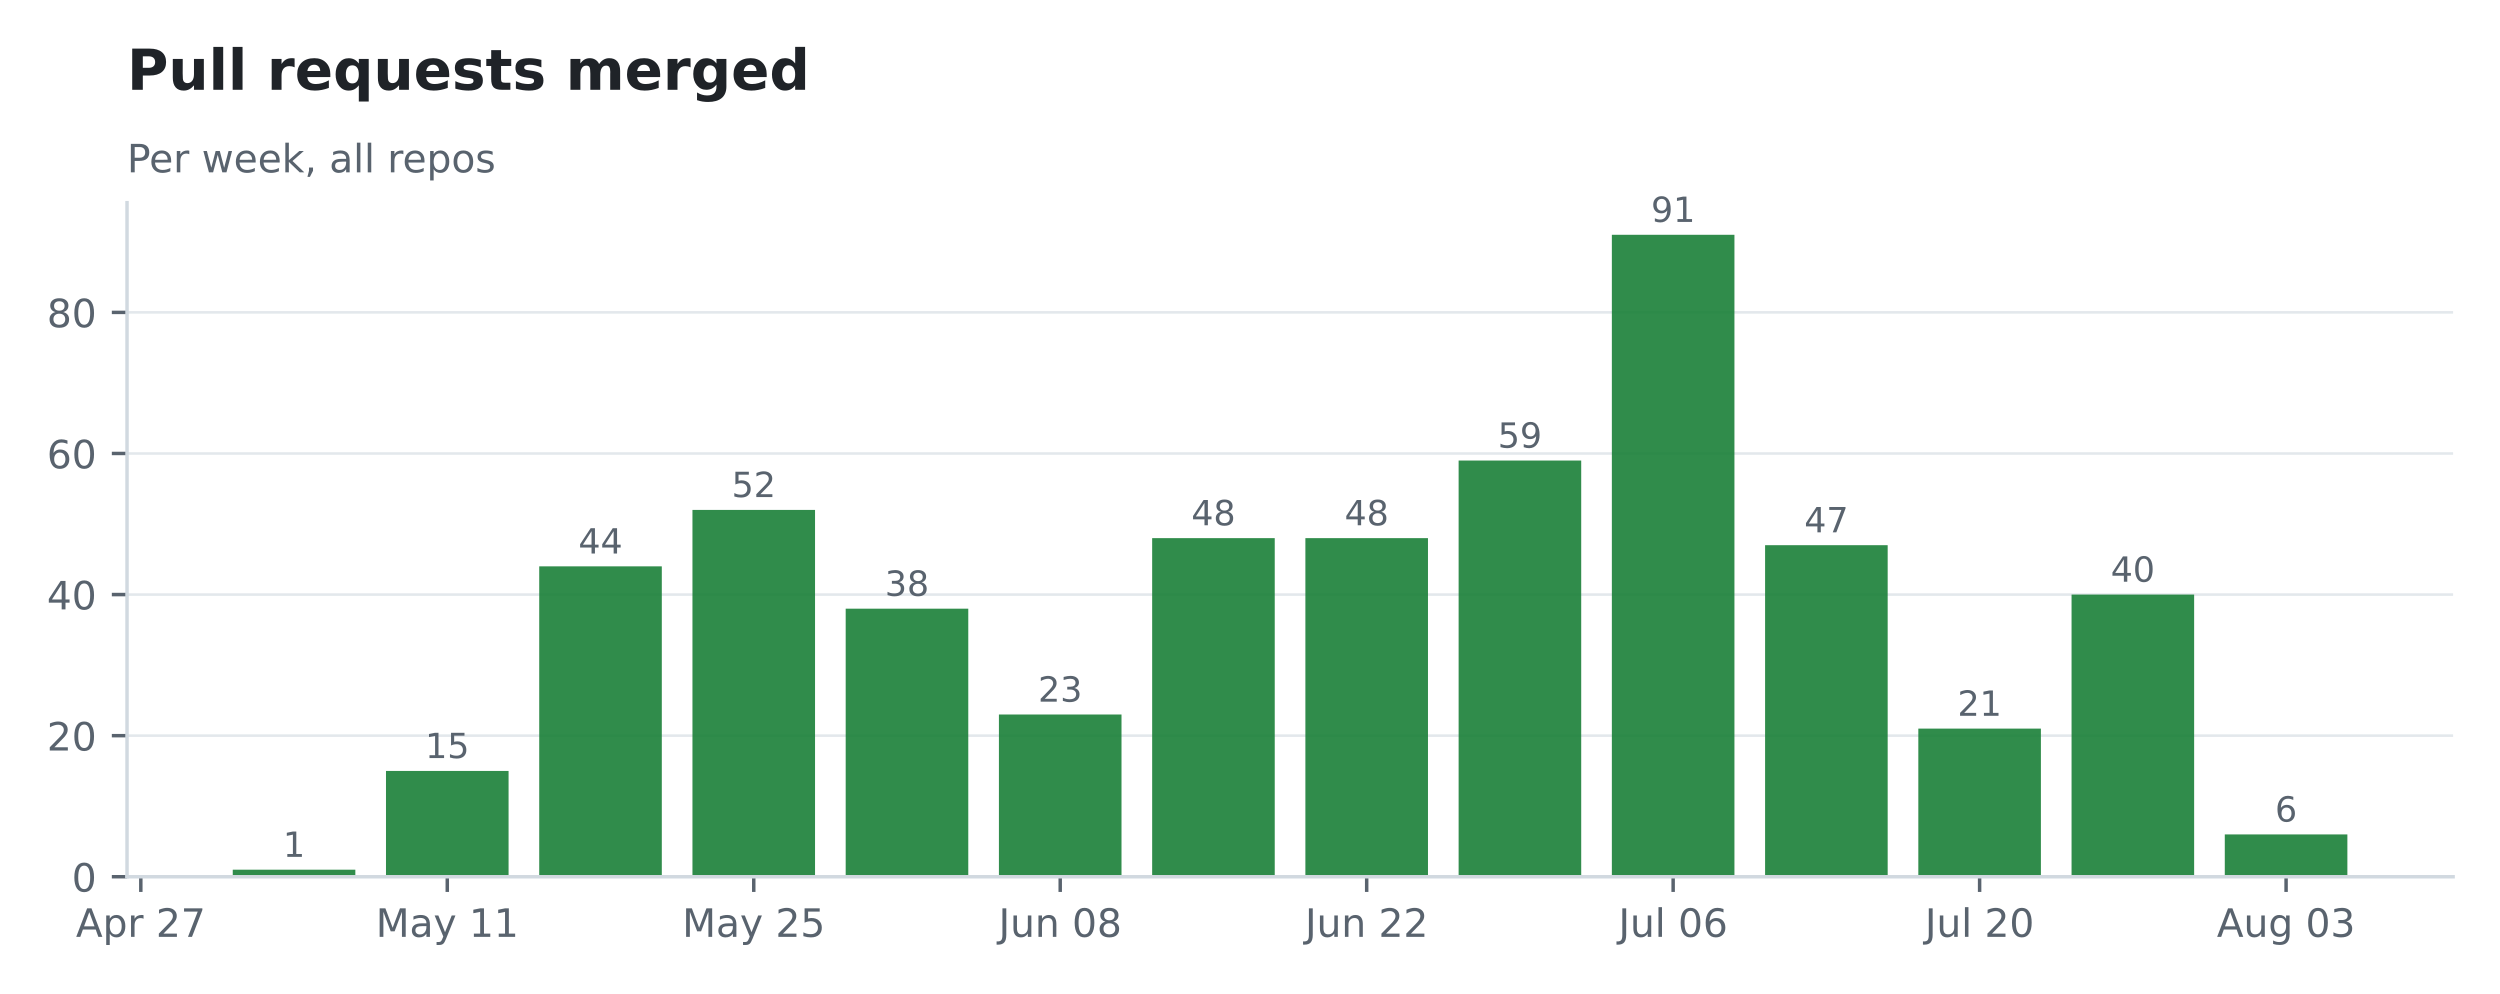
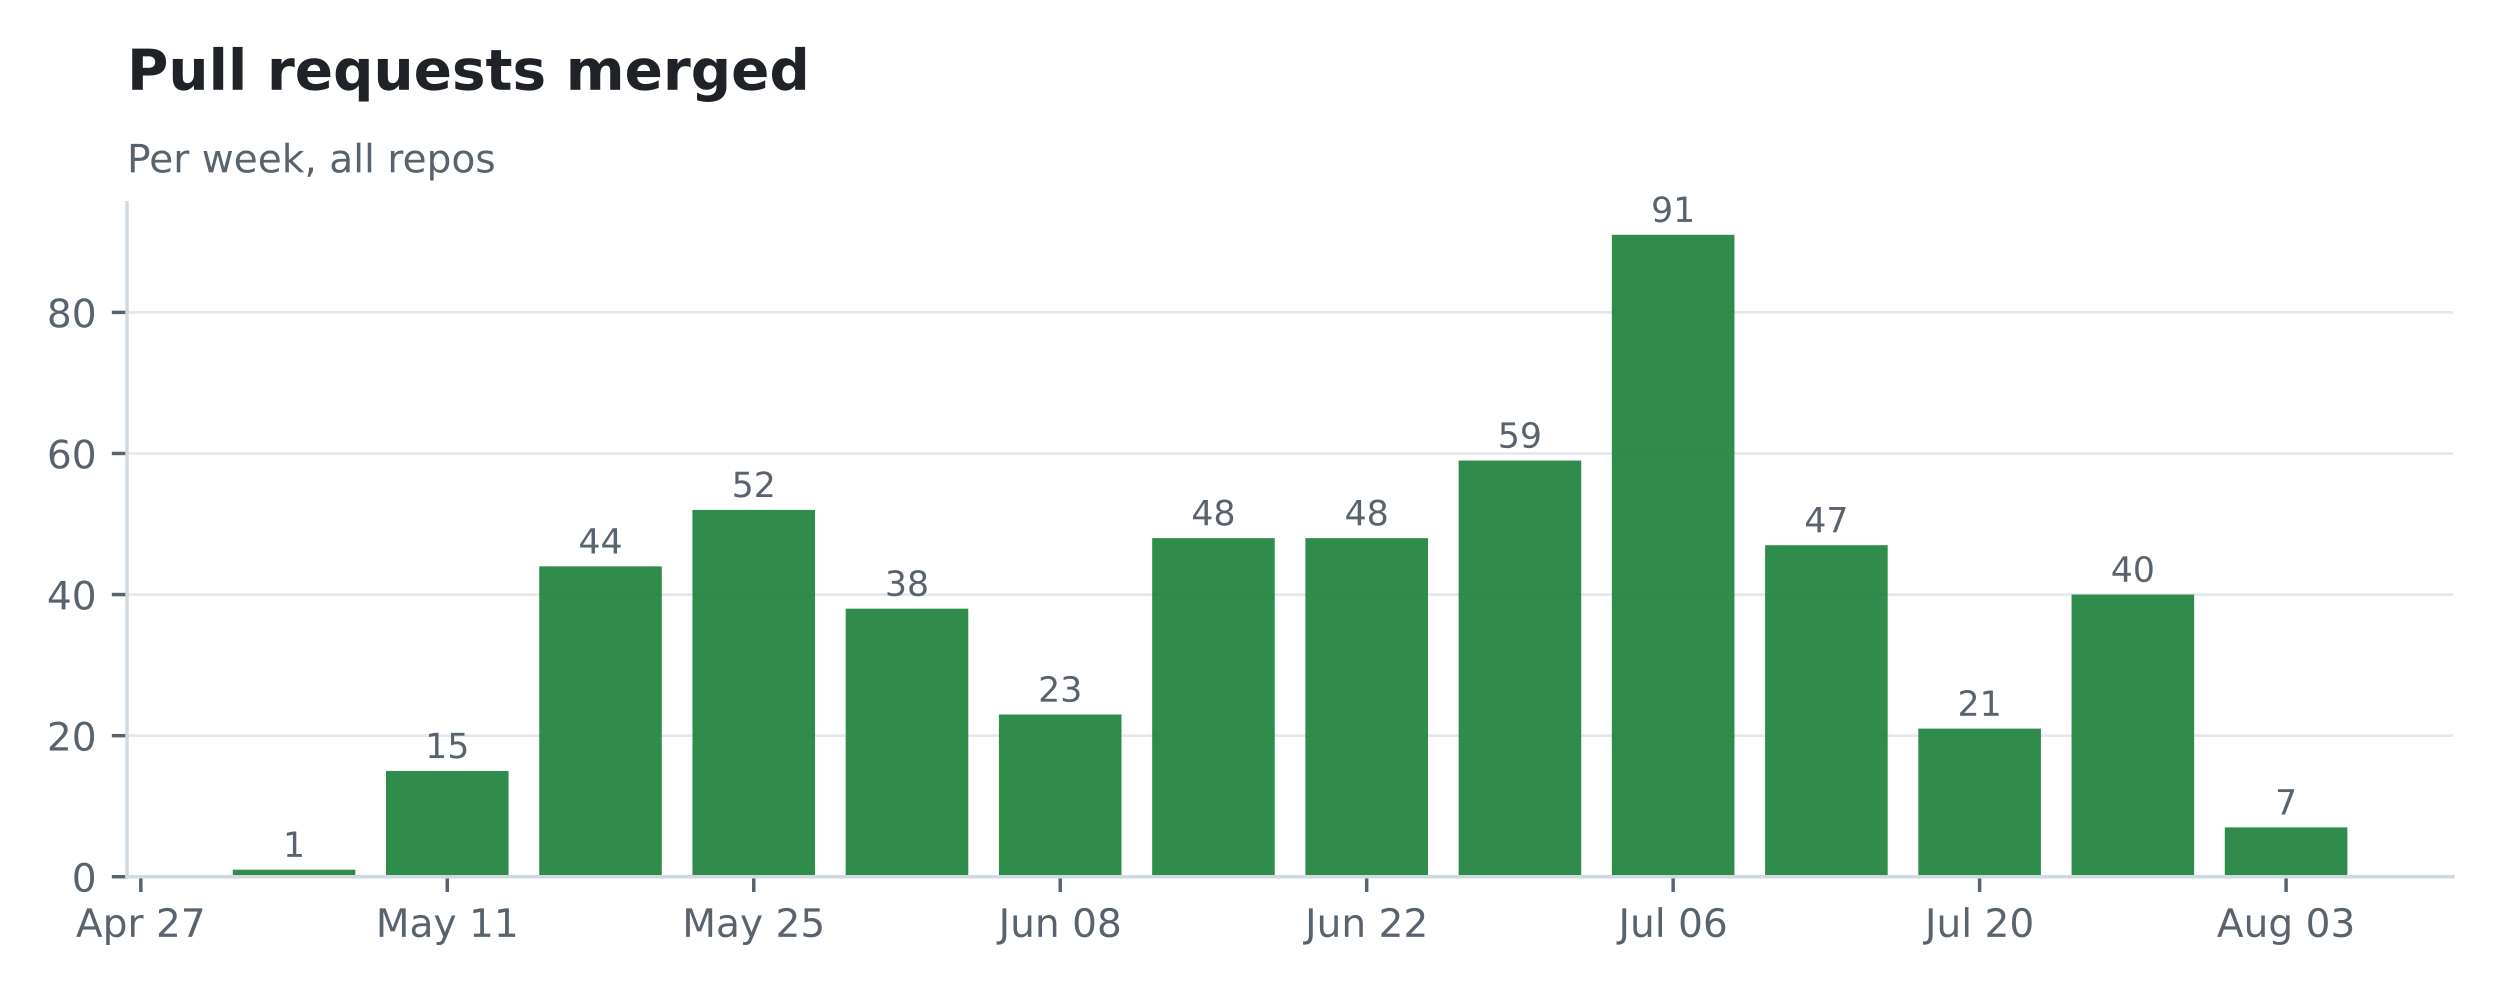
<svg xmlns="http://www.w3.org/2000/svg" xmlns:xlink="http://www.w3.org/1999/xlink" width="575.732pt" height="228.711pt" viewBox="0 0 575.732 228.711" version="1.1">
  <defs>
    <style type="text/css">*{stroke-linejoin: round; stroke-linecap: butt}</style>
  </defs>
  <g id="figure_1">
    <g id="patch_1">
      <path d="M 0 228.711  L 575.732 228.711  L 575.732 -0  L 0 -0  L 0 228.711  z " style="fill: none; opacity: 0" />
    </g>
    <g id="axes_1">
      <g id="patch_2">
        <path d="M 29.253 201.91  L 564.933 201.91  L 564.933 46.678  L 29.253 46.678  L 29.253 201.91  z " style="fill: none" />
      </g>
      <g id="matplotlib.axis_1">
        <g id="xtick_1">
          <g id="line2d_1">
            <defs>
-               <path id="ma35d7f494f" d="M 0 0  L 0 3.5  " style="stroke: #59636e; stroke-width: 0.8" />
+               <path id="m407ea65747" d="M 0 0  L 0 3.5  " style="stroke: #59636e; stroke-width: 0.8" />
            </defs>
            <g>
-               <use xlink:href="#ma35d7f494f" x="32.428" y="201.91" style="fill: #59636e; stroke: #59636e; stroke-width: 0.8" />
+               <use xlink:href="#m407ea65747" x="32.428" y="201.91" style="fill: #59636e; stroke: #59636e; stroke-width: 0.8" />
            </g>
          </g>
          <g id="text_1">
            <g style="fill: #59636e" transform="translate(17.48706 215.7479) scale(0.09 -0.09)">
              <defs>
                <path id="DejaVuSans-24" d="M 2188 4044  L 1331 1722  L 3047 1722  L 2188 4044  z M 1831 4666  L 2547 4666  L 4325 0  L 3669 0  L 3244 1197  L 1141 1197  L 716 0  L 50 0  L 1831 4666  z " transform="scale(0.015625)" />
                <path id="DejaVuSans-53" d="M 1159 525  L 1159 -1331  L 581 -1331  L 581 3500  L 1159 3500  L 1159 2969  Q 1341 3281 1617 3432  Q 1894 3584 2278 3584  Q 2916 3584 3314 3078  Q 3713 2572 3713 1747  Q 3713 922 3314 415  Q 2916 -91 2278 -91  Q 1894 -91 1617 61  Q 1341 213 1159 525  z M 3116 1747  Q 3116 2381 2855 2742  Q 2594 3103 2138 3103  Q 1681 3103 1420 2742  Q 1159 2381 1159 1747  Q 1159 1113 1420 752  Q 1681 391 2138 391  Q 2594 391 2855 752  Q 3116 1113 3116 1747  z " transform="scale(0.015625)" />
                <path id="DejaVuSans-55" d="M 2631 2963  Q 2534 3019 2420 3045  Q 2306 3072 2169 3072  Q 1681 3072 1420 2755  Q 1159 2438 1159 1844  L 1159 0  L 581 0  L 581 3500  L 1159 3500  L 1159 2956  Q 1341 3275 1631 3429  Q 1922 3584 2338 3584  Q 2397 3584 2469 3576  Q 2541 3569 2628 3553  L 2631 2963  z " transform="scale(0.015625)" />
                <path id="DejaVuSans-3" transform="scale(0.015625)" />
                <path id="DejaVuSans-15" d="M 1228 531  L 3431 531  L 3431 0  L 469 0  L 469 531  Q 828 903 1448 1529  Q 2069 2156 2228 2338  Q 2531 2678 2651 2914  Q 2772 3150 2772 3378  Q 2772 3750 2511 3984  Q 2250 4219 1831 4219  Q 1534 4219 1204 4116  Q 875 4013 500 3803  L 500 4441  Q 881 4594 1212 4672  Q 1544 4750 1819 4750  Q 2544 4750 2975 4387  Q 3406 4025 3406 3419  Q 3406 3131 3298 2873  Q 3191 2616 2906 2266  Q 2828 2175 2409 1742  Q 1991 1309 1228 531  z " transform="scale(0.015625)" />
                <path id="DejaVuSans-1a" d="M 525 4666  L 3525 4666  L 3525 4397  L 1831 0  L 1172 0  L 2766 4134  L 525 4134  L 525 4666  z " transform="scale(0.015625)" />
              </defs>
              <use xlink:href="#DejaVuSans-24" />
              <use xlink:href="#DejaVuSans-53" transform="translate(68.40625 0)" />
              <use xlink:href="#DejaVuSans-55" transform="translate(131.8906 0)" />
              <use xlink:href="#DejaVuSans-3" transform="translate(173 0)" />
              <use xlink:href="#DejaVuSans-15" transform="translate(204.7812 0)" />
              <use xlink:href="#DejaVuSans-1a" transform="translate(268.4062 0)" />
            </g>
          </g>
        </g>
        <g id="xtick_2">
          <g id="line2d_2">
            <g>
-               <use xlink:href="#ma35d7f494f" x="103.006" y="201.91" style="fill: #59636e; stroke: #59636e; stroke-width: 0.8" />
+               <use xlink:href="#m407ea65747" x="103.006" y="201.91" style="fill: #59636e; stroke: #59636e; stroke-width: 0.8" />
            </g>
          </g>
          <g id="text_2">
            <g style="fill: #59636e" transform="translate(86.54539 215.7479) scale(0.09 -0.09)">
              <defs>
                <path id="DejaVuSans-30" d="M 628 4666  L 1569 4666  L 2759 1491  L 3956 4666  L 4897 4666  L 4897 0  L 4281 0  L 4281 4097  L 3078 897  L 2444 897  L 1241 4097  L 1241 0  L 628 0  L 628 4666  z " transform="scale(0.015625)" />
                <path id="DejaVuSans-44" d="M 2194 1759  Q 1497 1759 1228 1600  Q 959 1441 959 1056  Q 959 750 1161 570  Q 1363 391 1709 391  Q 2188 391 2477 730  Q 2766 1069 2766 1631  L 2766 1759  L 2194 1759  z M 3341 1997  L 3341 0  L 2766 0  L 2766 531  Q 2569 213 2275 61  Q 1981 -91 1556 -91  Q 1019 -91 701 211  Q 384 513 384 1019  Q 384 1609 779 1909  Q 1175 2209 1959 2209  L 2766 2209  L 2766 2266  Q 2766 2663 2505 2880  Q 2244 3097 1772 3097  Q 1472 3097 1187 3025  Q 903 2953 641 2809  L 641 3341  Q 956 3463 1253 3523  Q 1550 3584 1831 3584  Q 2591 3584 2966 3190  Q 3341 2797 3341 1997  z " transform="scale(0.015625)" />
                <path id="DejaVuSans-5c" d="M 2059 -325  Q 1816 -950 1584 -1140  Q 1353 -1331 966 -1331  L 506 -1331  L 506 -850  L 844 -850  Q 1081 -850 1212 -737  Q 1344 -625 1503 -206  L 1606 56  L 191 3500  L 800 3500  L 1894 763  L 2988 3500  L 3597 3500  L 2059 -325  z " transform="scale(0.015625)" />
                <path id="DejaVuSans-14" d="M 794 531  L 1825 531  L 1825 4091  L 703 3866  L 703 4441  L 1819 4666  L 2450 4666  L 2450 531  L 3481 531  L 3481 0  L 794 0  L 794 531  z " transform="scale(0.015625)" />
              </defs>
              <use xlink:href="#DejaVuSans-30" />
              <use xlink:href="#DejaVuSans-44" transform="translate(86.28125 0)" />
              <use xlink:href="#DejaVuSans-5c" transform="translate(147.5625 0)" />
              <use xlink:href="#DejaVuSans-3" transform="translate(206.75 0)" />
              <use xlink:href="#DejaVuSans-14" transform="translate(238.5312 0)" />
              <use xlink:href="#DejaVuSans-14" transform="translate(302.1562 0)" />
            </g>
          </g>
        </g>
        <g id="xtick_3">
          <g id="line2d_3">
            <g>
-               <use xlink:href="#ma35d7f494f" x="173.583" y="201.91" style="fill: #59636e; stroke: #59636e; stroke-width: 0.8" />
+               <use xlink:href="#m407ea65747" x="173.583" y="201.91" style="fill: #59636e; stroke: #59636e; stroke-width: 0.8" />
            </g>
          </g>
          <g id="text_3">
            <g style="fill: #59636e" transform="translate(157.1225 215.7479) scale(0.09 -0.09)">
              <defs>
                <path id="DejaVuSans-18" d="M 691 4666  L 3169 4666  L 3169 4134  L 1269 4134  L 1269 2991  Q 1406 3038 1543 3061  Q 1681 3084 1819 3084  Q 2600 3084 3056 2656  Q 3513 2228 3513 1497  Q 3513 744 3044 326  Q 2575 -91 1722 -91  Q 1428 -91 1123 -41  Q 819 9 494 109  L 494 744  Q 775 591 1075 516  Q 1375 441 1709 441  Q 2250 441 2565 725  Q 2881 1009 2881 1497  Q 2881 1984 2565 2268  Q 2250 2553 1709 2553  Q 1456 2553 1204 2497  Q 953 2441 691 2322  L 691 4666  z " transform="scale(0.015625)" />
              </defs>
              <use xlink:href="#DejaVuSans-30" />
              <use xlink:href="#DejaVuSans-44" transform="translate(86.28125 0)" />
              <use xlink:href="#DejaVuSans-5c" transform="translate(147.5625 0)" />
              <use xlink:href="#DejaVuSans-3" transform="translate(206.75 0)" />
              <use xlink:href="#DejaVuSans-15" transform="translate(238.5312 0)" />
              <use xlink:href="#DejaVuSans-18" transform="translate(302.1562 0)" />
            </g>
          </g>
        </g>
        <g id="xtick_4">
          <g id="line2d_4">
            <g>
-               <use xlink:href="#ma35d7f494f" x="244.16" y="201.91" style="fill: #59636e; stroke: #59636e; stroke-width: 0.8" />
+               <use xlink:href="#m407ea65747" x="244.16" y="201.91" style="fill: #59636e; stroke: #59636e; stroke-width: 0.8" />
            </g>
          </g>
          <g id="text_4">
            <g style="fill: #59636e" transform="translate(229.972 215.7479) scale(0.09 -0.09)">
              <defs>
                <path id="DejaVuSans-2d" d="M 628 4666  L 1259 4666  L 1259 325  Q 1259 -519 939 -900  Q 619 -1281 -91 -1281  L -331 -1281  L -331 -750  L -134 -750  Q 284 -750 456 -515  Q 628 -281 628 325  L 628 4666  z " transform="scale(0.015625)" />
                <path id="DejaVuSans-58" d="M 544 1381  L 544 3500  L 1119 3500  L 1119 1403  Q 1119 906 1312 657  Q 1506 409 1894 409  Q 2359 409 2629 706  Q 2900 1003 2900 1516  L 2900 3500  L 3475 3500  L 3475 0  L 2900 0  L 2900 538  Q 2691 219 2414 64  Q 2138 -91 1772 -91  Q 1169 -91 856 284  Q 544 659 544 1381  z M 1991 3584  L 1991 3584  z " transform="scale(0.015625)" />
                <path id="DejaVuSans-51" d="M 3513 2113  L 3513 0  L 2938 0  L 2938 2094  Q 2938 2591 2744 2837  Q 2550 3084 2163 3084  Q 1697 3084 1428 2787  Q 1159 2491 1159 1978  L 1159 0  L 581 0  L 581 3500  L 1159 3500  L 1159 2956  Q 1366 3272 1645 3428  Q 1925 3584 2291 3584  Q 2894 3584 3203 3211  Q 3513 2838 3513 2113  z " transform="scale(0.015625)" />
                <path id="DejaVuSans-13" d="M 2034 4250  Q 1547 4250 1301 3770  Q 1056 3291 1056 2328  Q 1056 1369 1301 889  Q 1547 409 2034 409  Q 2525 409 2770 889  Q 3016 1369 3016 2328  Q 3016 3291 2770 3770  Q 2525 4250 2034 4250  z M 2034 4750  Q 2819 4750 3233 4129  Q 3647 3509 3647 2328  Q 3647 1150 3233 529  Q 2819 -91 2034 -91  Q 1250 -91 836 529  Q 422 1150 422 2328  Q 422 3509 836 4129  Q 1250 4750 2034 4750  z " transform="scale(0.015625)" />
                <path id="DejaVuSans-1b" d="M 2034 2216  Q 1584 2216 1326 1975  Q 1069 1734 1069 1313  Q 1069 891 1326 650  Q 1584 409 2034 409  Q 2484 409 2743 651  Q 3003 894 3003 1313  Q 3003 1734 2745 1975  Q 2488 2216 2034 2216  z M 1403 2484  Q 997 2584 770 2862  Q 544 3141 544 3541  Q 544 4100 942 4425  Q 1341 4750 2034 4750  Q 2731 4750 3128 4425  Q 3525 4100 3525 3541  Q 3525 3141 3298 2862  Q 3072 2584 2669 2484  Q 3125 2378 3379 2068  Q 3634 1759 3634 1313  Q 3634 634 3220 271  Q 2806 -91 2034 -91  Q 1263 -91 848 271  Q 434 634 434 1313  Q 434 1759 690 2068  Q 947 2378 1403 2484  z M 1172 3481  Q 1172 3119 1398 2916  Q 1625 2713 2034 2713  Q 2441 2713 2670 2916  Q 2900 3119 2900 3481  Q 2900 3844 2670 4047  Q 2441 4250 2034 4250  Q 1625 4250 1398 4047  Q 1172 3844 1172 3481  z " transform="scale(0.015625)" />
              </defs>
              <use xlink:href="#DejaVuSans-2d" />
              <use xlink:href="#DejaVuSans-58" transform="translate(29.5 0)" />
              <use xlink:href="#DejaVuSans-51" transform="translate(92.875 0)" />
              <use xlink:href="#DejaVuSans-3" transform="translate(156.25 0)" />
              <use xlink:href="#DejaVuSans-13" transform="translate(188.0312 0)" />
              <use xlink:href="#DejaVuSans-1b" transform="translate(251.6562 0)" />
            </g>
          </g>
        </g>
        <g id="xtick_5">
          <g id="line2d_5">
            <g>
-               <use xlink:href="#ma35d7f494f" x="314.737" y="201.91" style="fill: #59636e; stroke: #59636e; stroke-width: 0.8" />
+               <use xlink:href="#m407ea65747" x="314.737" y="201.91" style="fill: #59636e; stroke: #59636e; stroke-width: 0.8" />
            </g>
          </g>
          <g id="text_5">
            <g style="fill: #59636e" transform="translate(300.5491 215.7479) scale(0.09 -0.09)">
              <use xlink:href="#DejaVuSans-2d" />
              <use xlink:href="#DejaVuSans-58" transform="translate(29.5 0)" />
              <use xlink:href="#DejaVuSans-51" transform="translate(92.875 0)" />
              <use xlink:href="#DejaVuSans-3" transform="translate(156.25 0)" />
              <use xlink:href="#DejaVuSans-15" transform="translate(188.0312 0)" />
              <use xlink:href="#DejaVuSans-15" transform="translate(251.6562 0)" />
            </g>
          </g>
        </g>
        <g id="xtick_6">
          <g id="line2d_6">
            <g>
-               <use xlink:href="#ma35d7f494f" x="385.314" y="201.91" style="fill: #59636e; stroke: #59636e; stroke-width: 0.8" />
+               <use xlink:href="#m407ea65747" x="385.314" y="201.91" style="fill: #59636e; stroke: #59636e; stroke-width: 0.8" />
            </g>
          </g>
          <g id="text_6">
            <g style="fill: #59636e" transform="translate(372.7279 215.7486) scale(0.09 -0.09)">
              <defs>
                <path id="DejaVuSans-4f" d="M 603 4863  L 1178 4863  L 1178 0  L 603 0  L 603 4863  z " transform="scale(0.015625)" />
                <path id="DejaVuSans-19" d="M 2113 2584  Q 1688 2584 1439 2293  Q 1191 2003 1191 1497  Q 1191 994 1439 701  Q 1688 409 2113 409  Q 2538 409 2786 701  Q 3034 994 3034 1497  Q 3034 2003 2786 2293  Q 2538 2584 2113 2584  z M 3366 4563  L 3366 3988  Q 3128 4100 2886 4159  Q 2644 4219 2406 4219  Q 1781 4219 1451 3797  Q 1122 3375 1075 2522  Q 1259 2794 1537 2939  Q 1816 3084 2150 3084  Q 2853 3084 3261 2657  Q 3669 2231 3669 1497  Q 3669 778 3244 343  Q 2819 -91 2113 -91  Q 1303 -91 875 529  Q 447 1150 447 2328  Q 447 3434 972 4092  Q 1497 4750 2381 4750  Q 2619 4750 2861 4703  Q 3103 4656 3366 4563  z " transform="scale(0.015625)" />
              </defs>
              <use xlink:href="#DejaVuSans-2d" />
              <use xlink:href="#DejaVuSans-58" transform="translate(29.5 0)" />
              <use xlink:href="#DejaVuSans-4f" transform="translate(92.875 0)" />
              <use xlink:href="#DejaVuSans-3" transform="translate(120.6562 0)" />
              <use xlink:href="#DejaVuSans-13" transform="translate(152.4375 0)" />
              <use xlink:href="#DejaVuSans-19" transform="translate(216.0625 0)" />
            </g>
          </g>
        </g>
        <g id="xtick_7">
          <g id="line2d_7">
            <g>
-               <use xlink:href="#ma35d7f494f" x="455.891" y="201.91" style="fill: #59636e; stroke: #59636e; stroke-width: 0.8" />
+               <use xlink:href="#m407ea65747" x="455.891" y="201.91" style="fill: #59636e; stroke: #59636e; stroke-width: 0.8" />
            </g>
          </g>
          <g id="text_7">
            <g style="fill: #59636e" transform="translate(443.305 215.7486) scale(0.09 -0.09)">
              <use xlink:href="#DejaVuSans-2d" />
              <use xlink:href="#DejaVuSans-58" transform="translate(29.5 0)" />
              <use xlink:href="#DejaVuSans-4f" transform="translate(92.875 0)" />
              <use xlink:href="#DejaVuSans-3" transform="translate(120.6562 0)" />
              <use xlink:href="#DejaVuSans-15" transform="translate(152.4375 0)" />
              <use xlink:href="#DejaVuSans-13" transform="translate(216.0625 0)" />
            </g>
          </g>
        </g>
        <g id="xtick_8">
          <g id="line2d_8">
            <g>
-               <use xlink:href="#ma35d7f494f" x="526.468" y="201.91" style="fill: #59636e; stroke: #59636e; stroke-width: 0.8" />
+               <use xlink:href="#m407ea65747" x="526.468" y="201.91" style="fill: #59636e; stroke: #59636e; stroke-width: 0.8" />
            </g>
          </g>
          <g id="text_8">
            <g style="fill: #59636e" transform="translate(510.5246 215.7479) scale(0.09 -0.09)">
              <defs>
                <path id="DejaVuSans-4a" d="M 2906 1791  Q 2906 2416 2648 2759  Q 2391 3103 1925 3103  Q 1463 3103 1205 2759  Q 947 2416 947 1791  Q 947 1169 1205 825  Q 1463 481 1925 481  Q 2391 481 2648 825  Q 2906 1169 2906 1791  z M 3481 434  Q 3481 -459 3084 -895  Q 2688 -1331 1869 -1331  Q 1566 -1331 1297 -1286  Q 1028 -1241 775 -1147  L 775 -588  Q 1028 -725 1275 -790  Q 1522 -856 1778 -856  Q 2344 -856 2625 -561  Q 2906 -266 2906 331  L 2906 616  Q 2728 306 2450 153  Q 2172 0 1784 0  Q 1141 0 747 490  Q 353 981 353 1791  Q 353 2603 747 3093  Q 1141 3584 1784 3584  Q 2172 3584 2450 3431  Q 2728 3278 2906 2969  L 2906 3500  L 3481 3500  L 3481 434  z " transform="scale(0.015625)" />
                <path id="DejaVuSans-16" d="M 2597 2516  Q 3050 2419 3304 2112  Q 3559 1806 3559 1356  Q 3559 666 3084 287  Q 2609 -91 1734 -91  Q 1441 -91 1130 -33  Q 819 25 488 141  L 488 750  Q 750 597 1062 519  Q 1375 441 1716 441  Q 2309 441 2620 675  Q 2931 909 2931 1356  Q 2931 1769 2642 2001  Q 2353 2234 1838 2234  L 1294 2234  L 1294 2753  L 1863 2753  Q 2328 2753 2575 2939  Q 2822 3125 2822 3475  Q 2822 3834 2567 4026  Q 2313 4219 1838 4219  Q 1578 4219 1281 4162  Q 984 4106 628 3988  L 628 4550  Q 988 4650 1302 4700  Q 1616 4750 1894 4750  Q 2613 4750 3031 4423  Q 3450 4097 3450 3541  Q 3450 3153 3228 2886  Q 3006 2619 2597 2516  z " transform="scale(0.015625)" />
              </defs>
              <use xlink:href="#DejaVuSans-24" />
              <use xlink:href="#DejaVuSans-58" transform="translate(68.40625 0)" />
              <use xlink:href="#DejaVuSans-4a" transform="translate(131.7812 0)" />
              <use xlink:href="#DejaVuSans-3" transform="translate(195.2656 0)" />
              <use xlink:href="#DejaVuSans-13" transform="translate(227.0469 0)" />
              <use xlink:href="#DejaVuSans-16" transform="translate(290.6719 0)" />
            </g>
          </g>
        </g>
      </g>
      <g id="matplotlib.axis_2">
        <g id="ytick_1">
          <g id="line2d_9">
-             <path d="M 29.253 201.91  L 564.933 201.91  " clip-path="url(#pf9819237e0)" style="fill: none; stroke: #d1d9e0; stroke-opacity: 0.6; stroke-width: 0.6; stroke-linecap: square" />
+             <path d="M 29.253 201.91  L 564.933 201.91  " clip-path="url(#p93d776cfc4)" style="fill: none; stroke: #d1d9e0; stroke-opacity: 0.6; stroke-width: 0.6; stroke-linecap: square" />
          </g>
          <g id="line2d_10">
            <defs>
-               <path id="me112b9d18d" d="M 0 0  L -3.5 0  " style="stroke: #59636e; stroke-width: 0.8" />
+               <path id="mcfe06227bf" d="M 0 0  L -3.5 0  " style="stroke: #59636e; stroke-width: 0.8" />
            </defs>
            <g>
-               <use xlink:href="#me112b9d18d" x="29.253" y="201.91" style="fill: #59636e; stroke: #59636e; stroke-width: 0.8" />
+               <use xlink:href="#mcfe06227bf" x="29.253" y="201.91" style="fill: #59636e; stroke: #59636e; stroke-width: 0.8" />
            </g>
          </g>
          <g id="text_9">
            <g style="fill: #59636e" transform="translate(16.52625 205.3289) scale(0.09 -0.09)">
              <use xlink:href="#DejaVuSans-13" />
            </g>
          </g>
        </g>
        <g id="ytick_2">
          <g id="line2d_11">
-             <path d="M 29.253 169.418  L 564.933 169.418  " clip-path="url(#pf9819237e0)" style="fill: none; stroke: #d1d9e0; stroke-opacity: 0.6; stroke-width: 0.6; stroke-linecap: square" />
+             <path d="M 29.253 169.418  L 564.933 169.418  " clip-path="url(#p93d776cfc4)" style="fill: none; stroke: #d1d9e0; stroke-opacity: 0.6; stroke-width: 0.6; stroke-linecap: square" />
          </g>
          <g id="line2d_12">
            <g>
-               <use xlink:href="#me112b9d18d" x="29.253" y="169.418" style="fill: #59636e; stroke: #59636e; stroke-width: 0.8" />
+               <use xlink:href="#mcfe06227bf" x="29.253" y="169.418" style="fill: #59636e; stroke: #59636e; stroke-width: 0.8" />
            </g>
          </g>
          <g id="text_10">
            <g style="fill: #59636e" transform="translate(10.8 172.8366) scale(0.09 -0.09)">
              <use xlink:href="#DejaVuSans-15" />
              <use xlink:href="#DejaVuSans-13" transform="translate(63.625 0)" />
            </g>
          </g>
        </g>
        <g id="ytick_3">
          <g id="line2d_13">
-             <path d="M 29.253 136.925  L 564.933 136.925  " clip-path="url(#pf9819237e0)" style="fill: none; stroke: #d1d9e0; stroke-opacity: 0.6; stroke-width: 0.6; stroke-linecap: square" />
+             <path d="M 29.253 136.925  L 564.933 136.925  " clip-path="url(#p93d776cfc4)" style="fill: none; stroke: #d1d9e0; stroke-opacity: 0.6; stroke-width: 0.6; stroke-linecap: square" />
          </g>
          <g id="line2d_14">
            <g>
-               <use xlink:href="#me112b9d18d" x="29.253" y="136.925" style="fill: #59636e; stroke: #59636e; stroke-width: 0.8" />
+               <use xlink:href="#mcfe06227bf" x="29.253" y="136.925" style="fill: #59636e; stroke: #59636e; stroke-width: 0.8" />
            </g>
          </g>
          <g id="text_11">
            <g style="fill: #59636e" transform="translate(10.8 140.3443) scale(0.09 -0.09)">
              <defs>
                <path id="DejaVuSans-17" d="M 2419 4116  L 825 1625  L 2419 1625  L 2419 4116  z M 2253 4666  L 3047 4666  L 3047 1625  L 3713 1625  L 3713 1100  L 3047 1100  L 3047 0  L 2419 0  L 2419 1100  L 313 1100  L 313 1709  L 2253 4666  z " transform="scale(0.015625)" />
              </defs>
              <use xlink:href="#DejaVuSans-17" />
              <use xlink:href="#DejaVuSans-13" transform="translate(63.625 0)" />
            </g>
          </g>
        </g>
        <g id="ytick_4">
          <g id="line2d_15">
-             <path d="M 29.253 104.433  L 564.933 104.433  " clip-path="url(#pf9819237e0)" style="fill: none; stroke: #d1d9e0; stroke-opacity: 0.6; stroke-width: 0.6; stroke-linecap: square" />
+             <path d="M 29.253 104.433  L 564.933 104.433  " clip-path="url(#p93d776cfc4)" style="fill: none; stroke: #d1d9e0; stroke-opacity: 0.6; stroke-width: 0.6; stroke-linecap: square" />
          </g>
          <g id="line2d_16">
            <g>
-               <use xlink:href="#me112b9d18d" x="29.253" y="104.433" style="fill: #59636e; stroke: #59636e; stroke-width: 0.8" />
+               <use xlink:href="#mcfe06227bf" x="29.253" y="104.433" style="fill: #59636e; stroke: #59636e; stroke-width: 0.8" />
            </g>
          </g>
          <g id="text_12">
            <g style="fill: #59636e" transform="translate(10.8 107.852) scale(0.09 -0.09)">
              <use xlink:href="#DejaVuSans-19" />
              <use xlink:href="#DejaVuSans-13" transform="translate(63.625 0)" />
            </g>
          </g>
        </g>
        <g id="ytick_5">
          <g id="line2d_17">
-             <path d="M 29.253 71.941  L 564.933 71.941  " clip-path="url(#pf9819237e0)" style="fill: none; stroke: #d1d9e0; stroke-opacity: 0.6; stroke-width: 0.6; stroke-linecap: square" />
+             <path d="M 29.253 71.941  L 564.933 71.941  " clip-path="url(#p93d776cfc4)" style="fill: none; stroke: #d1d9e0; stroke-opacity: 0.6; stroke-width: 0.6; stroke-linecap: square" />
          </g>
          <g id="line2d_18">
            <g>
-               <use xlink:href="#me112b9d18d" x="29.253" y="71.941" style="fill: #59636e; stroke: #59636e; stroke-width: 0.8" />
+               <use xlink:href="#mcfe06227bf" x="29.253" y="71.941" style="fill: #59636e; stroke: #59636e; stroke-width: 0.8" />
            </g>
          </g>
          <g id="text_13">
            <g style="fill: #59636e" transform="translate(10.8 75.35968) scale(0.09 -0.09)">
              <use xlink:href="#DejaVuSans-1b" />
              <use xlink:href="#DejaVuSans-13" transform="translate(63.625 0)" />
            </g>
          </g>
        </g>
      </g>
      <g id="patch_3">
-         <path d="M 53.602 201.91  L 81.832 201.91  L 81.832 200.285  L 53.602 200.285  z " clip-path="url(#pf9819237e0)" style="fill: #1a7f37; opacity: 0.9" />
+         <path d="M 53.602 201.91  L 81.832 201.91  L 81.832 200.285  L 53.602 200.285  z " clip-path="url(#p93d776cfc4)" style="fill: #1a7f37; opacity: 0.9" />
      </g>
      <g id="patch_4">
-         <path d="M 88.89 201.91  L 117.121 201.91  L 117.121 177.541  L 88.89 177.541  z " clip-path="url(#pf9819237e0)" style="fill: #1a7f37; opacity: 0.9" />
+         <path d="M 88.89 201.91  L 117.121 201.91  L 117.121 177.541  L 88.89 177.541  z " clip-path="url(#p93d776cfc4)" style="fill: #1a7f37; opacity: 0.9" />
      </g>
      <g id="patch_5">
-         <path d="M 124.179 201.91  L 152.409 201.91  L 152.409 130.427  L 124.179 130.427  z " clip-path="url(#pf9819237e0)" style="fill: #1a7f37; opacity: 0.9" />
+         <path d="M 124.179 201.91  L 152.409 201.91  L 152.409 130.427  L 124.179 130.427  z " clip-path="url(#p93d776cfc4)" style="fill: #1a7f37; opacity: 0.9" />
      </g>
      <g id="patch_6">
-         <path d="M 159.467 201.91  L 187.698 201.91  L 187.698 117.43  L 159.467 117.43  z " clip-path="url(#pf9819237e0)" style="fill: #1a7f37; opacity: 0.9" />
+         <path d="M 159.467 201.91  L 187.698 201.91  L 187.698 117.43  L 159.467 117.43  z " clip-path="url(#p93d776cfc4)" style="fill: #1a7f37; opacity: 0.9" />
      </g>
      <g id="patch_7">
-         <path d="M 194.756 201.91  L 222.987 201.91  L 222.987 140.175  L 194.756 140.175  z " clip-path="url(#pf9819237e0)" style="fill: #1a7f37; opacity: 0.9" />
+         <path d="M 194.756 201.91  L 222.987 201.91  L 222.987 140.175  L 194.756 140.175  z " clip-path="url(#p93d776cfc4)" style="fill: #1a7f37; opacity: 0.9" />
      </g>
      <g id="patch_8">
-         <path d="M 230.044 201.91  L 258.275 201.91  L 258.275 164.544  L 230.044 164.544  z " clip-path="url(#pf9819237e0)" style="fill: #1a7f37; opacity: 0.9" />
+         <path d="M 230.044 201.91  L 258.275 201.91  L 258.275 164.544  L 230.044 164.544  z " clip-path="url(#p93d776cfc4)" style="fill: #1a7f37; opacity: 0.9" />
      </g>
      <g id="patch_9">
-         <path d="M 265.333 201.91  L 293.564 201.91  L 293.564 123.928  L 265.333 123.928  z " clip-path="url(#pf9819237e0)" style="fill: #1a7f37; opacity: 0.9" />
+         <path d="M 265.333 201.91  L 293.564 201.91  L 293.564 123.928  L 265.333 123.928  z " clip-path="url(#p93d776cfc4)" style="fill: #1a7f37; opacity: 0.9" />
      </g>
      <g id="patch_10">
-         <path d="M 300.621 201.91  L 328.852 201.91  L 328.852 123.928  L 300.621 123.928  z " clip-path="url(#pf9819237e0)" style="fill: #1a7f37; opacity: 0.9" />
+         <path d="M 300.621 201.91  L 328.852 201.91  L 328.852 123.928  L 300.621 123.928  z " clip-path="url(#p93d776cfc4)" style="fill: #1a7f37; opacity: 0.9" />
      </g>
      <g id="patch_11">
-         <path d="M 335.91 201.91  L 364.141 201.91  L 364.141 106.058  L 335.91 106.058  z " clip-path="url(#pf9819237e0)" style="fill: #1a7f37; opacity: 0.9" />
+         <path d="M 335.91 201.91  L 364.141 201.91  L 364.141 106.058  L 335.91 106.058  z " clip-path="url(#p93d776cfc4)" style="fill: #1a7f37; opacity: 0.9" />
      </g>
      <g id="patch_12">
-         <path d="M 371.198 201.91  L 399.429 201.91  L 399.429 54.07  L 371.198 54.07  z " clip-path="url(#pf9819237e0)" style="fill: #1a7f37; opacity: 0.9" />
+         <path d="M 371.198 201.91  L 399.429 201.91  L 399.429 54.07  L 371.198 54.07  z " clip-path="url(#p93d776cfc4)" style="fill: #1a7f37; opacity: 0.9" />
      </g>
      <g id="patch_13">
-         <path d="M 406.487 201.91  L 434.718 201.91  L 434.718 125.553  L 406.487 125.553  z " clip-path="url(#pf9819237e0)" style="fill: #1a7f37; opacity: 0.9" />
+         <path d="M 406.487 201.91  L 434.718 201.91  L 434.718 125.553  L 406.487 125.553  z " clip-path="url(#p93d776cfc4)" style="fill: #1a7f37; opacity: 0.9" />
      </g>
      <g id="patch_14">
-         <path d="M 441.776 201.91  L 470.006 201.91  L 470.006 167.793  L 441.776 167.793  z " clip-path="url(#pf9819237e0)" style="fill: #1a7f37; opacity: 0.9" />
+         <path d="M 441.776 201.91  L 470.006 201.91  L 470.006 167.793  L 441.776 167.793  z " clip-path="url(#p93d776cfc4)" style="fill: #1a7f37; opacity: 0.9" />
      </g>
      <g id="patch_15">
-         <path d="M 477.064 201.91  L 505.295 201.91  L 505.295 136.925  L 477.064 136.925  z " clip-path="url(#pf9819237e0)" style="fill: #1a7f37; opacity: 0.9" />
+         <path d="M 477.064 201.91  L 505.295 201.91  L 505.295 136.925  L 477.064 136.925  z " clip-path="url(#p93d776cfc4)" style="fill: #1a7f37; opacity: 0.9" />
      </g>
      <g id="patch_16">
-         <path d="M 512.353 201.91  L 540.583 201.91  L 540.583 192.162  L 512.353 192.162  z " clip-path="url(#pf9819237e0)" style="fill: #1a7f37; opacity: 0.9" />
+         <path d="M 512.353 201.91  L 540.583 201.91  L 540.583 190.538  L 512.353 190.538  z " clip-path="url(#p93d776cfc4)" style="fill: #1a7f37; opacity: 0.9" />
      </g>
      <g id="patch_17">
        <path d="M 29.253 201.91  L 29.253 46.678  " style="fill: none; stroke: #d1d9e0; stroke-width: 0.8; stroke-linejoin: miter; stroke-linecap: square" />
      </g>
      <g id="patch_18">
        <path d="M 29.253 201.91  L 564.933 201.91  " style="fill: none; stroke: #d1d9e0; stroke-width: 0.8; stroke-linejoin: miter; stroke-linecap: square" />
      </g>
      <g id="text_14">
        <g style="fill: #59636e" transform="translate(65.17201 197.3286) scale(0.08 -0.08)">
          <use xlink:href="#DejaVuSans-14" />
        </g>
      </g>
      <g id="text_15">
        <g style="fill: #59636e" transform="translate(97.91554 174.5839) scale(0.08 -0.08)">
          <use xlink:href="#DejaVuSans-14" />
          <use xlink:href="#DejaVuSans-18" transform="translate(63.625 0)" />
        </g>
      </g>
      <g id="text_16">
        <g style="fill: #59636e" transform="translate(133.2041 127.4701) scale(0.08 -0.08)">
          <use xlink:href="#DejaVuSans-17" />
          <use xlink:href="#DejaVuSans-17" transform="translate(63.625 0)" />
        </g>
      </g>
      <g id="text_17">
        <g style="fill: #59636e" transform="translate(168.4926 114.4732) scale(0.08 -0.08)">
          <use xlink:href="#DejaVuSans-18" />
          <use xlink:href="#DejaVuSans-15" transform="translate(63.625 0)" />
        </g>
      </g>
      <g id="text_18">
        <g style="fill: #59636e" transform="translate(203.7812 137.2178) scale(0.08 -0.08)">
          <use xlink:href="#DejaVuSans-16" />
          <use xlink:href="#DejaVuSans-1b" transform="translate(63.625 0)" />
        </g>
      </g>
      <g id="text_19">
        <g style="fill: #59636e" transform="translate(239.0697 161.587) scale(0.08 -0.08)">
          <use xlink:href="#DejaVuSans-15" />
          <use xlink:href="#DejaVuSans-16" transform="translate(63.625 0)" />
        </g>
      </g>
      <g id="text_20">
        <g style="fill: #59636e" transform="translate(274.3582 120.9716) scale(0.08 -0.08)">
          <use xlink:href="#DejaVuSans-17" />
          <use xlink:href="#DejaVuSans-1b" transform="translate(63.625 0)" />
        </g>
      </g>
      <g id="text_21">
        <g style="fill: #59636e" transform="translate(309.6468 120.9716) scale(0.08 -0.08)">
          <use xlink:href="#DejaVuSans-17" />
          <use xlink:href="#DejaVuSans-1b" transform="translate(63.625 0)" />
        </g>
      </g>
      <g id="text_22">
        <g style="fill: #59636e" transform="translate(344.9353 103.1009) scale(0.08 -0.08)">
          <defs>
            <path id="DejaVuSans-1c" d="M 703 97  L 703 672  Q 941 559 1184 500  Q 1428 441 1663 441  Q 2288 441 2617 861  Q 2947 1281 2994 2138  Q 2813 1869 2534 1725  Q 2256 1581 1919 1581  Q 1219 1581 811 2004  Q 403 2428 403 3163  Q 403 3881 828 4315  Q 1253 4750 1959 4750  Q 2769 4750 3195 4129  Q 3622 3509 3622 2328  Q 3622 1225 3098 567  Q 2575 -91 1691 -91  Q 1453 -91 1209 -44  Q 966 3 703 97  z M 1959 2075  Q 2384 2075 2632 2365  Q 2881 2656 2881 3163  Q 2881 3666 2632 3958  Q 2384 4250 1959 4250  Q 1534 4250 1286 3958  Q 1038 3666 1038 3163  Q 1038 2656 1286 2365  Q 1534 2075 1959 2075  z " transform="scale(0.015625)" />
          </defs>
          <use xlink:href="#DejaVuSans-18" />
          <use xlink:href="#DejaVuSans-1c" transform="translate(63.625 0)" />
        </g>
      </g>
      <g id="text_23">
        <g style="fill: #59636e" transform="translate(380.2238 51.11317) scale(0.08 -0.08)">
          <use xlink:href="#DejaVuSans-1c" />
          <use xlink:href="#DejaVuSans-14" transform="translate(63.625 0)" />
        </g>
      </g>
      <g id="text_24">
        <g style="fill: #59636e" transform="translate(415.5124 122.5962) scale(0.08 -0.08)">
          <use xlink:href="#DejaVuSans-17" />
          <use xlink:href="#DejaVuSans-1a" transform="translate(63.625 0)" />
        </g>
      </g>
      <g id="text_25">
        <g style="fill: #59636e" transform="translate(450.8009 164.8362) scale(0.08 -0.08)">
          <use xlink:href="#DejaVuSans-15" />
          <use xlink:href="#DejaVuSans-14" transform="translate(63.625 0)" />
        </g>
      </g>
      <g id="text_26">
        <g style="fill: #59636e" transform="translate(486.0895 133.9686) scale(0.08 -0.08)">
          <use xlink:href="#DejaVuSans-17" />
          <use xlink:href="#DejaVuSans-13" transform="translate(63.625 0)" />
        </g>
      </g>
      <g id="text_27">
-         <g style="fill: #59636e" transform="translate(523.923 189.2055) scale(0.08 -0.08)">
-           <use xlink:href="#DejaVuSans-19" />
+         <g style="fill: #59636e" transform="translate(523.923 187.5809) scale(0.08 -0.08)">
+           <use xlink:href="#DejaVuSans-1a" />
        </g>
      </g>
      <g id="text_28">
        <g style="fill: #59636e" transform="translate(29.2525 39.69253) scale(0.09 -0.09)">
          <defs>
            <path id="DejaVuSans-33" d="M 1259 4147  L 1259 2394  L 2053 2394  Q 2494 2394 2734 2622  Q 2975 2850 2975 3272  Q 2975 3691 2734 3919  Q 2494 4147 2053 4147  L 1259 4147  z M 628 4666  L 2053 4666  Q 2838 4666 3239 4311  Q 3641 3956 3641 3272  Q 3641 2581 3239 2228  Q 2838 1875 2053 1875  L 1259 1875  L 1259 0  L 628 0  L 628 4666  z " transform="scale(0.015625)" />
            <path id="DejaVuSans-48" d="M 3597 1894  L 3597 1613  L 953 1613  Q 991 1019 1311 708  Q 1631 397 2203 397  Q 2534 397 2845 478  Q 3156 559 3463 722  L 3463 178  Q 3153 47 2828 -22  Q 2503 -91 2169 -91  Q 1331 -91 842 396  Q 353 884 353 1716  Q 353 2575 817 3079  Q 1281 3584 2069 3584  Q 2775 3584 3186 3129  Q 3597 2675 3597 1894  z M 3022 2063  Q 3016 2534 2758 2815  Q 2500 3097 2075 3097  Q 1594 3097 1305 2825  Q 1016 2553 972 2059  L 3022 2063  z " transform="scale(0.015625)" />
            <path id="DejaVuSans-5a" d="M 269 3500  L 844 3500  L 1563 769  L 2278 3500  L 2956 3500  L 3675 769  L 4391 3500  L 4966 3500  L 4050 0  L 3372 0  L 2619 2869  L 1863 0  L 1184 0  L 269 3500  z " transform="scale(0.015625)" />
            <path id="DejaVuSans-4e" d="M 581 4863  L 1159 4863  L 1159 1991  L 2875 3500  L 3609 3500  L 1753 1863  L 3688 0  L 2938 0  L 1159 1709  L 1159 0  L 581 0  L 581 4863  z " transform="scale(0.015625)" />
            <path id="DejaVuSans-f" d="M 750 794  L 1409 794  L 1409 256  L 897 -744  L 494 -744  L 750 256  L 750 794  z " transform="scale(0.015625)" />
            <path id="DejaVuSans-52" d="M 1959 3097  Q 1497 3097 1228 2736  Q 959 2375 959 1747  Q 959 1119 1226 758  Q 1494 397 1959 397  Q 2419 397 2687 759  Q 2956 1122 2956 1747  Q 2956 2369 2687 2733  Q 2419 3097 1959 3097  z M 1959 3584  Q 2709 3584 3137 3096  Q 3566 2609 3566 1747  Q 3566 888 3137 398  Q 2709 -91 1959 -91  Q 1206 -91 779 398  Q 353 888 353 1747  Q 353 2609 779 3096  Q 1206 3584 1959 3584  z " transform="scale(0.015625)" />
            <path id="DejaVuSans-56" d="M 2834 3397  L 2834 2853  Q 2591 2978 2328 3040  Q 2066 3103 1784 3103  Q 1356 3103 1142 2972  Q 928 2841 928 2578  Q 928 2378 1081 2264  Q 1234 2150 1697 2047  L 1894 2003  Q 2506 1872 2764 1633  Q 3022 1394 3022 966  Q 3022 478 2636 193  Q 2250 -91 1575 -91  Q 1294 -91 989 -36  Q 684 19 347 128  L 347 722  Q 666 556 975 473  Q 1284 391 1588 391  Q 1994 391 2212 530  Q 2431 669 2431 922  Q 2431 1156 2273 1281  Q 2116 1406 1581 1522  L 1381 1569  Q 847 1681 609 1914  Q 372 2147 372 2553  Q 372 3047 722 3315  Q 1072 3584 1716 3584  Q 2034 3584 2315 3537  Q 2597 3491 2834 3397  z " transform="scale(0.015625)" />
          </defs>
          <use xlink:href="#DejaVuSans-33" />
          <use xlink:href="#DejaVuSans-48" transform="translate(56.73438 0)" />
          <use xlink:href="#DejaVuSans-55" transform="translate(118.2656 0)" />
          <use xlink:href="#DejaVuSans-3" transform="translate(159.375 0)" />
          <use xlink:href="#DejaVuSans-5a" transform="translate(191.1562 0)" />
          <use xlink:href="#DejaVuSans-48" transform="translate(272.9375 0)" />
          <use xlink:href="#DejaVuSans-48" transform="translate(334.4688 0)" />
          <use xlink:href="#DejaVuSans-4e" transform="translate(396 0)" />
          <use xlink:href="#DejaVuSans-f" transform="translate(453.9062 0)" />
          <use xlink:href="#DejaVuSans-3" transform="translate(485.6875 0)" />
          <use xlink:href="#DejaVuSans-44" transform="translate(517.4688 0)" />
          <use xlink:href="#DejaVuSans-4f" transform="translate(578.75 0)" />
          <use xlink:href="#DejaVuSans-4f" transform="translate(606.5312 0)" />
          <use xlink:href="#DejaVuSans-3" transform="translate(634.3125 0)" />
          <use xlink:href="#DejaVuSans-55" transform="translate(666.0938 0)" />
          <use xlink:href="#DejaVuSans-48" transform="translate(705 0)" />
          <use xlink:href="#DejaVuSans-53" transform="translate(766.5312 0)" />
          <use xlink:href="#DejaVuSans-52" transform="translate(830.0156 0)" />
          <use xlink:href="#DejaVuSans-56" transform="translate(891.2031 0)" />
        </g>
      </g>
      <g id="text_29">
        <g style="fill: #1f2328" transform="translate(29.2525 20.67797) scale(0.13 -0.13)">
          <defs>
            <path id="DejaVuSans-Bold-33" d="M 588 4666  L 2584 4666  Q 3475 4666 3951 4270  Q 4428 3875 4428 3144  Q 4428 2409 3951 2014  Q 3475 1619 2584 1619  L 1791 1619  L 1791 0  L 588 0  L 588 4666  z M 1791 3794  L 1791 2491  L 2456 2491  Q 2806 2491 2997 2661  Q 3188 2831 3188 3144  Q 3188 3456 2997 3625  Q 2806 3794 2456 3794  L 1791 3794  z " transform="scale(0.015625)" />
            <path id="DejaVuSans-Bold-58" d="M 500 1363  L 500 3500  L 1625 3500  L 1625 3150  Q 1625 2866 1622 2436  Q 1619 2006 1619 1863  Q 1619 1441 1641 1255  Q 1663 1069 1716 984  Q 1784 875 1895 815  Q 2006 756 2150 756  Q 2500 756 2700 1025  Q 2900 1294 2900 1772  L 2900 3500  L 4019 3500  L 4019 0  L 2900 0  L 2900 506  Q 2647 200 2364 54  Q 2081 -91 1741 -91  Q 1134 -91 817 281  Q 500 653 500 1363  z " transform="scale(0.015625)" />
            <path id="DejaVuSans-Bold-4f" d="M 538 4863  L 1656 4863  L 1656 0  L 538 0  L 538 4863  z " transform="scale(0.015625)" />
            <path id="DejaVuSans-Bold-3" transform="scale(0.015625)" />
            <path id="DejaVuSans-Bold-55" d="M 3138 2547  Q 2991 2616 2845 2648  Q 2700 2681 2553 2681  Q 2122 2681 1889 2404  Q 1656 2128 1656 1613  L 1656 0  L 538 0  L 538 3500  L 1656 3500  L 1656 2925  Q 1872 3269 2151 3426  Q 2431 3584 2822 3584  Q 2878 3584 2943 3579  Q 3009 3575 3134 3559  L 3138 2547  z " transform="scale(0.015625)" />
            <path id="DejaVuSans-Bold-48" d="M 4031 1759  L 4031 1441  L 1416 1441  Q 1456 1047 1700 850  Q 1944 653 2381 653  Q 2734 653 3104 758  Q 3475 863 3866 1075  L 3866 213  Q 3469 63 3072 -14  Q 2675 -91 2278 -91  Q 1328 -91 801 392  Q 275 875 275 1747  Q 275 2603 792 3093  Q 1309 3584 2216 3584  Q 3041 3584 3536 3087  Q 4031 2591 4031 1759  z M 2881 2131  Q 2881 2450 2695 2645  Q 2509 2841 2209 2841  Q 1884 2841 1681 2658  Q 1478 2475 1428 2131  L 2881 2131  z " transform="scale(0.015625)" />
            <path id="DejaVuSans-Bold-54" d="M 2181 2772  Q 1825 2772 1636 2509  Q 1447 2247 1447 1747  Q 1447 1247 1636 984  Q 1825 722 2181 722  Q 2541 722 2730 984  Q 2919 1247 2919 1747  Q 2919 2247 2730 2509  Q 2541 2772 2181 2772  z M 2919 506  Q 2688 197 2409 53  Q 2131 -91 1766 -91  Q 1119 -91 703 423  Q 288 938 288 1747  Q 288 2556 703 3067  Q 1119 3578 1766 3578  Q 2131 3578 2409 3434  Q 2688 3291 2919 2981  L 2919 3500  L 4044 3500  L 4044 -1331  L 2919 -1331  L 2919 506  z " transform="scale(0.015625)" />
            <path id="DejaVuSans-Bold-56" d="M 3272 3391  L 3272 2541  Q 2913 2691 2578 2766  Q 2244 2841 1947 2841  Q 1628 2841 1473 2761  Q 1319 2681 1319 2516  Q 1319 2381 1436 2309  Q 1553 2238 1856 2203  L 2053 2175  Q 2913 2066 3209 1816  Q 3506 1566 3506 1031  Q 3506 472 3093 190  Q 2681 -91 1863 -91  Q 1516 -91 1145 -36  Q 775 19 384 128  L 384 978  Q 719 816 1070 734  Q 1422 653 1784 653  Q 2113 653 2278 743  Q 2444 834 2444 1013  Q 2444 1163 2330 1236  Q 2216 1309 1875 1350  L 1678 1375  Q 931 1469 631 1722  Q 331 1975 331 2491  Q 331 3047 712 3315  Q 1094 3584 1881 3584  Q 2191 3584 2531 3537  Q 2872 3491 3272 3391  z " transform="scale(0.015625)" />
            <path id="DejaVuSans-Bold-57" d="M 1759 4494  L 1759 3500  L 2913 3500  L 2913 2700  L 1759 2700  L 1759 1216  Q 1759 972 1856 886  Q 1953 800 2241 800  L 2816 800  L 2816 0  L 1856 0  Q 1194 0 917 276  Q 641 553 641 1216  L 641 2700  L 84 2700  L 84 3500  L 641 3500  L 641 4494  L 1759 4494  z " transform="scale(0.015625)" />
            <path id="DejaVuSans-Bold-50" d="M 3781 2919  Q 3994 3244 4286 3414  Q 4578 3584 4928 3584  Q 5531 3584 5847 3212  Q 6163 2841 6163 2131  L 6163 0  L 5038 0  L 5038 1825  Q 5041 1866 5042 1909  Q 5044 1953 5044 2034  Q 5044 2406 4934 2573  Q 4825 2741 4581 2741  Q 4263 2741 4089 2478  Q 3916 2216 3909 1719  L 3909 0  L 2784 0  L 2784 1825  Q 2784 2406 2684 2573  Q 2584 2741 2328 2741  Q 2006 2741 1831 2477  Q 1656 2213 1656 1722  L 1656 0  L 531 0  L 531 3500  L 1656 3500  L 1656 2988  Q 1863 3284 2130 3434  Q 2397 3584 2719 3584  Q 3081 3584 3359 3409  Q 3638 3234 3781 2919  z " transform="scale(0.015625)" />
            <path id="DejaVuSans-Bold-4a" d="M 2919 594  Q 2688 288 2409 144  Q 2131 0 1766 0  Q 1125 0 706 504  Q 288 1009 288 1791  Q 288 2575 706 3076  Q 1125 3578 1766 3578  Q 2131 3578 2409 3434  Q 2688 3291 2919 2981  L 2919 3500  L 4044 3500  L 4044 353  Q 4044 -491 3511 -936  Q 2978 -1381 1966 -1381  Q 1638 -1381 1331 -1331  Q 1025 -1281 716 -1178  L 716 -306  Q 1009 -475 1290 -558  Q 1572 -641 1856 -641  Q 2406 -641 2662 -400  Q 2919 -159 2919 353  L 2919 594  z M 2181 2772  Q 1834 2772 1640 2515  Q 1447 2259 1447 1791  Q 1447 1309 1634 1061  Q 1822 813 2181 813  Q 2531 813 2725 1069  Q 2919 1325 2919 1791  Q 2919 2259 2725 2515  Q 2531 2772 2181 2772  z " transform="scale(0.015625)" />
            <path id="DejaVuSans-Bold-47" d="M 2919 2988  L 2919 4863  L 4044 4863  L 4044 0  L 2919 0  L 2919 506  Q 2688 197 2409 53  Q 2131 -91 1766 -91  Q 1119 -91 703 423  Q 288 938 288 1747  Q 288 2556 703 3070  Q 1119 3584 1766 3584  Q 2128 3584 2408 3439  Q 2688 3294 2919 2988  z M 2181 722  Q 2541 722 2730 984  Q 2919 1247 2919 1747  Q 2919 2247 2730 2509  Q 2541 2772 2181 2772  Q 1825 2772 1636 2509  Q 1447 2247 1447 1747  Q 1447 1247 1636 984  Q 1825 722 2181 722  z " transform="scale(0.015625)" />
          </defs>
          <use xlink:href="#DejaVuSans-Bold-33" />
          <use xlink:href="#DejaVuSans-Bold-58" transform="translate(73.29688 0)" />
          <use xlink:href="#DejaVuSans-Bold-4f" transform="translate(144.4844 0)" />
          <use xlink:href="#DejaVuSans-Bold-4f" transform="translate(178.7656 0)" />
          <use xlink:href="#DejaVuSans-Bold-3" transform="translate(213.0469 0)" />
          <use xlink:href="#DejaVuSans-Bold-55" transform="translate(247.8594 0)" />
          <use xlink:href="#DejaVuSans-Bold-48" transform="translate(297.1719 0)" />
          <use xlink:href="#DejaVuSans-Bold-54" transform="translate(365 0)" />
          <use xlink:href="#DejaVuSans-Bold-58" transform="translate(436.5781 0)" />
          <use xlink:href="#DejaVuSans-Bold-48" transform="translate(507.7656 0)" />
          <use xlink:href="#DejaVuSans-Bold-56" transform="translate(575.5938 0)" />
          <use xlink:href="#DejaVuSans-Bold-57" transform="translate(635.1094 0)" />
          <use xlink:href="#DejaVuSans-Bold-56" transform="translate(682.9062 0)" />
          <use xlink:href="#DejaVuSans-Bold-3" transform="translate(742.4219 0)" />
          <use xlink:href="#DejaVuSans-Bold-50" transform="translate(777.2344 0)" />
          <use xlink:href="#DejaVuSans-Bold-48" transform="translate(881.4375 0)" />
          <use xlink:href="#DejaVuSans-Bold-55" transform="translate(949.2656 0)" />
          <use xlink:href="#DejaVuSans-Bold-4a" transform="translate(998.5781 0)" />
          <use xlink:href="#DejaVuSans-Bold-48" transform="translate(1070.156 0)" />
          <use xlink:href="#DejaVuSans-Bold-47" transform="translate(1137.984 0)" />
        </g>
      </g>
    </g>
  </g>
  <defs>
-     <clipPath id="pf9819237e0">
+     <clipPath id="p93d776cfc4">
      <rect x="29.253" y="46.678" width="535.68" height="155.232" />
    </clipPath>
  </defs>
</svg>
